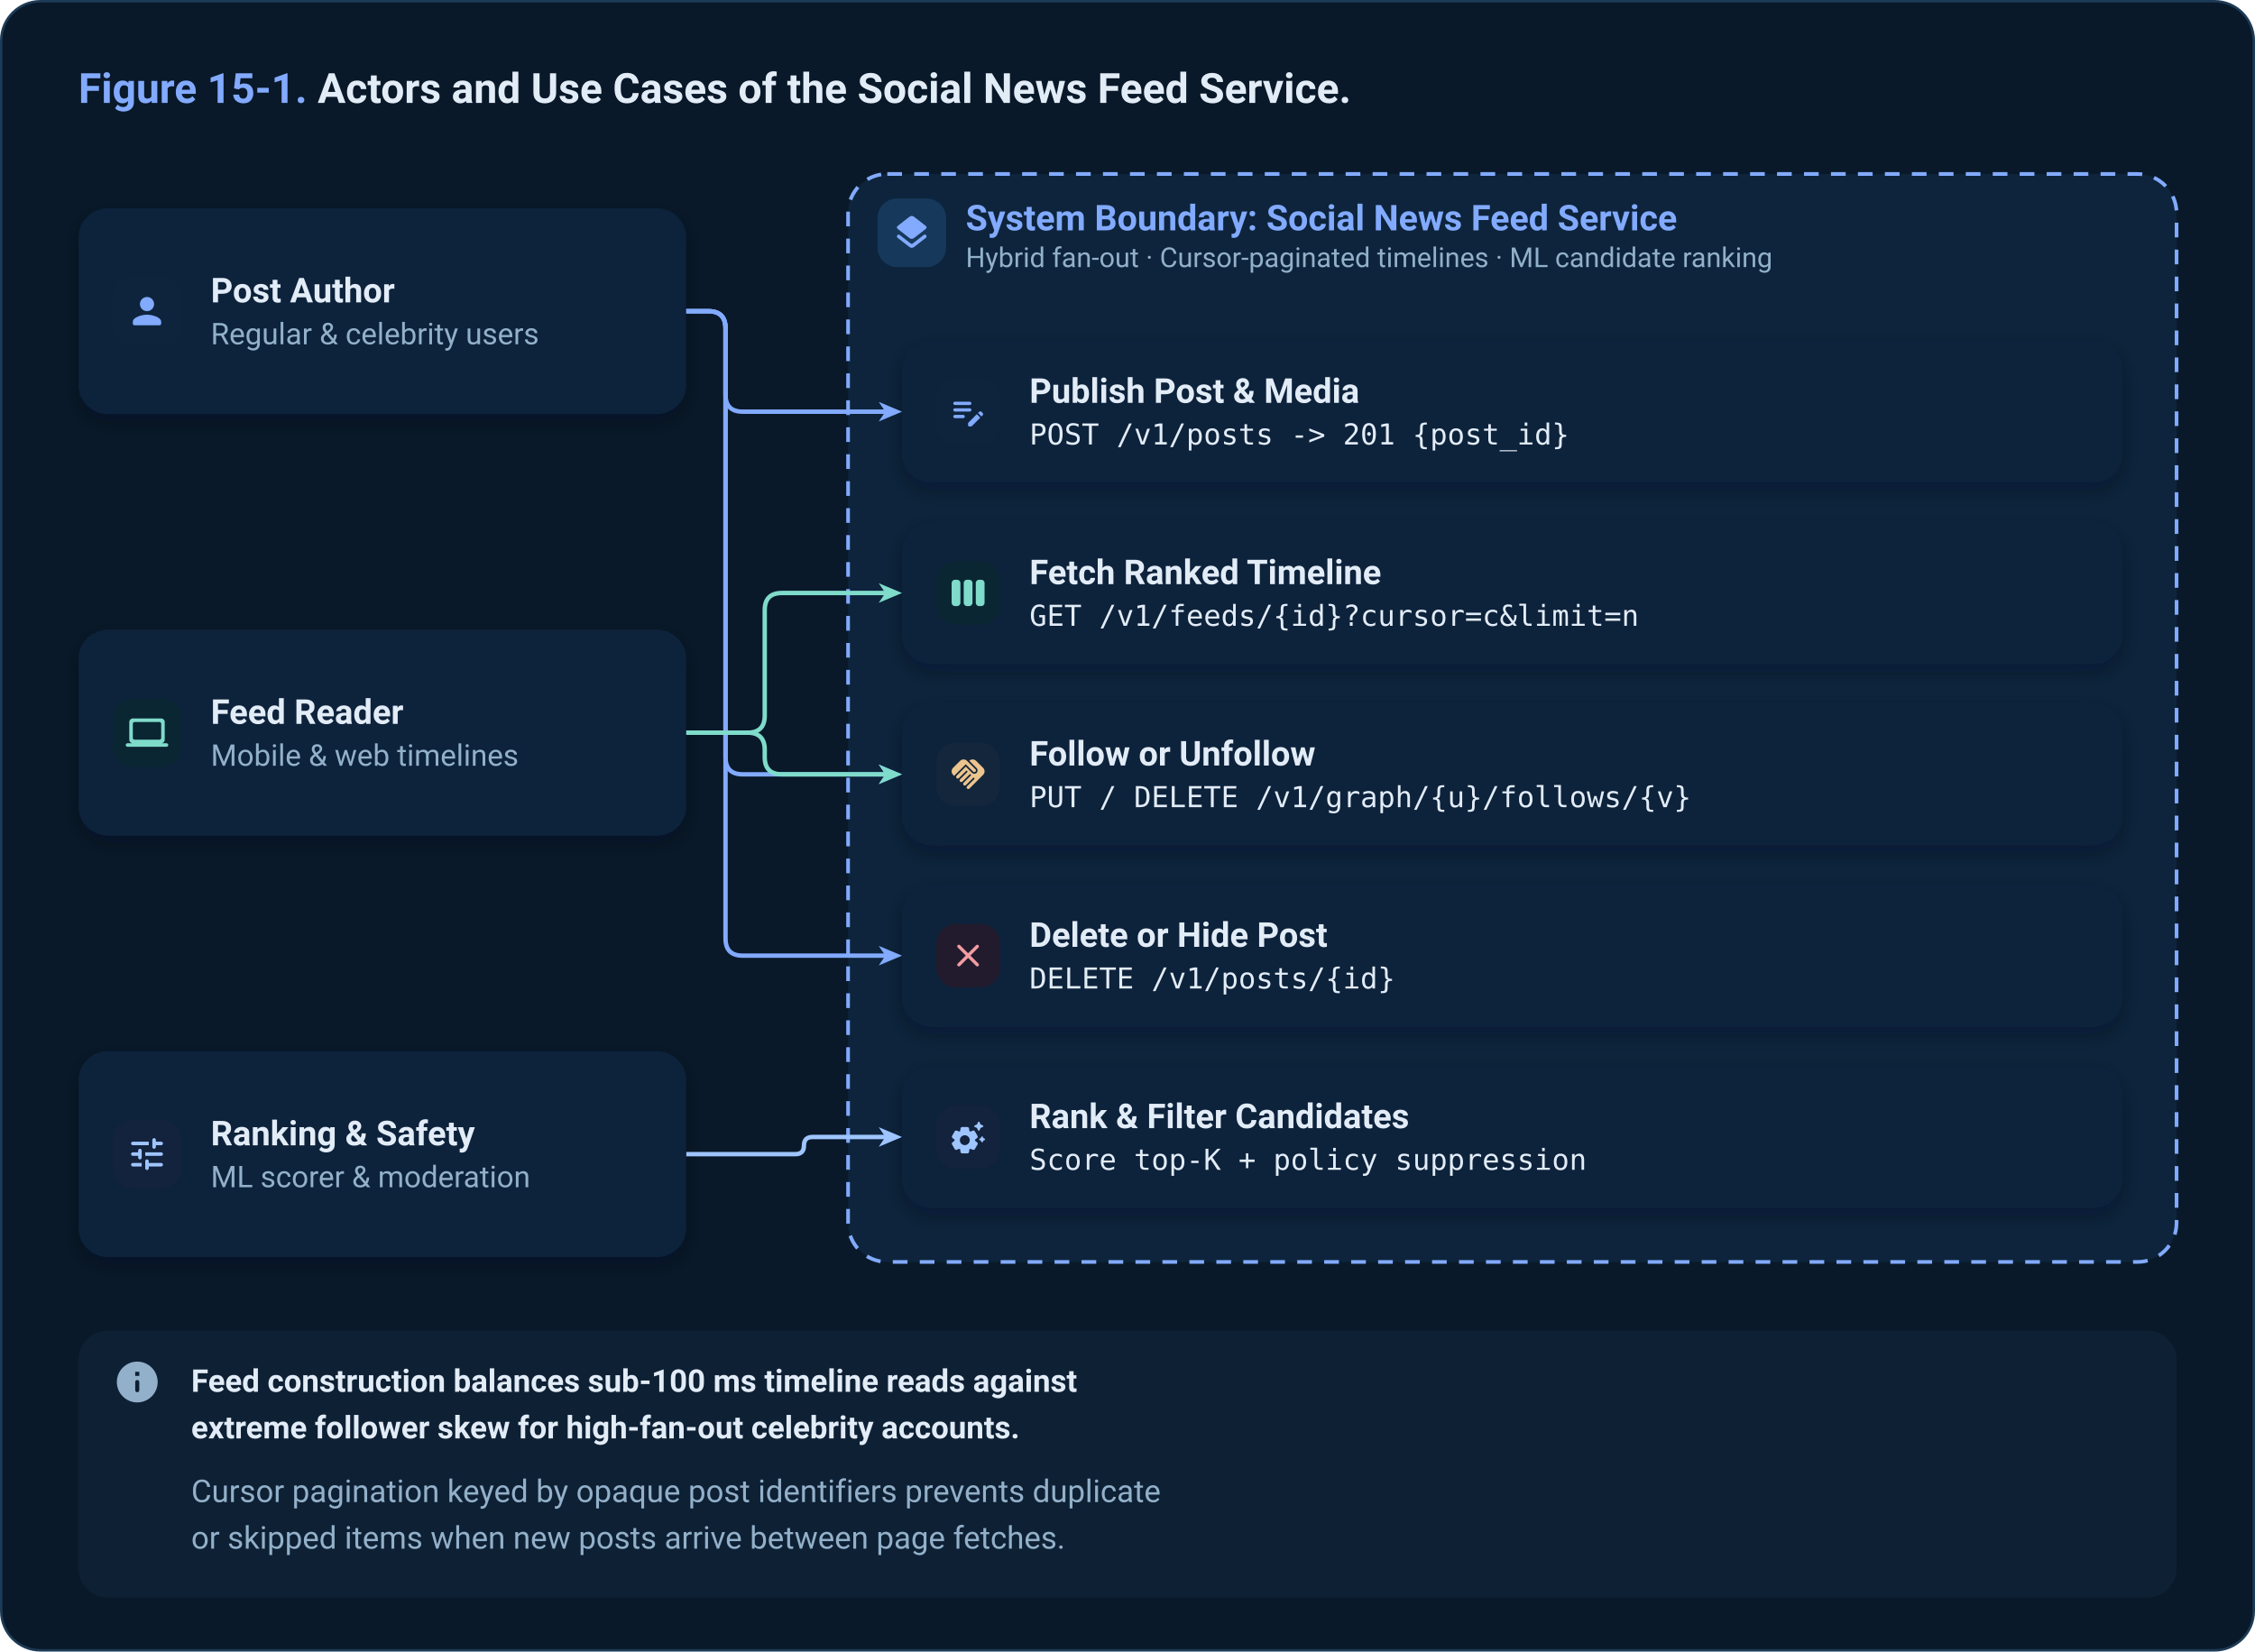
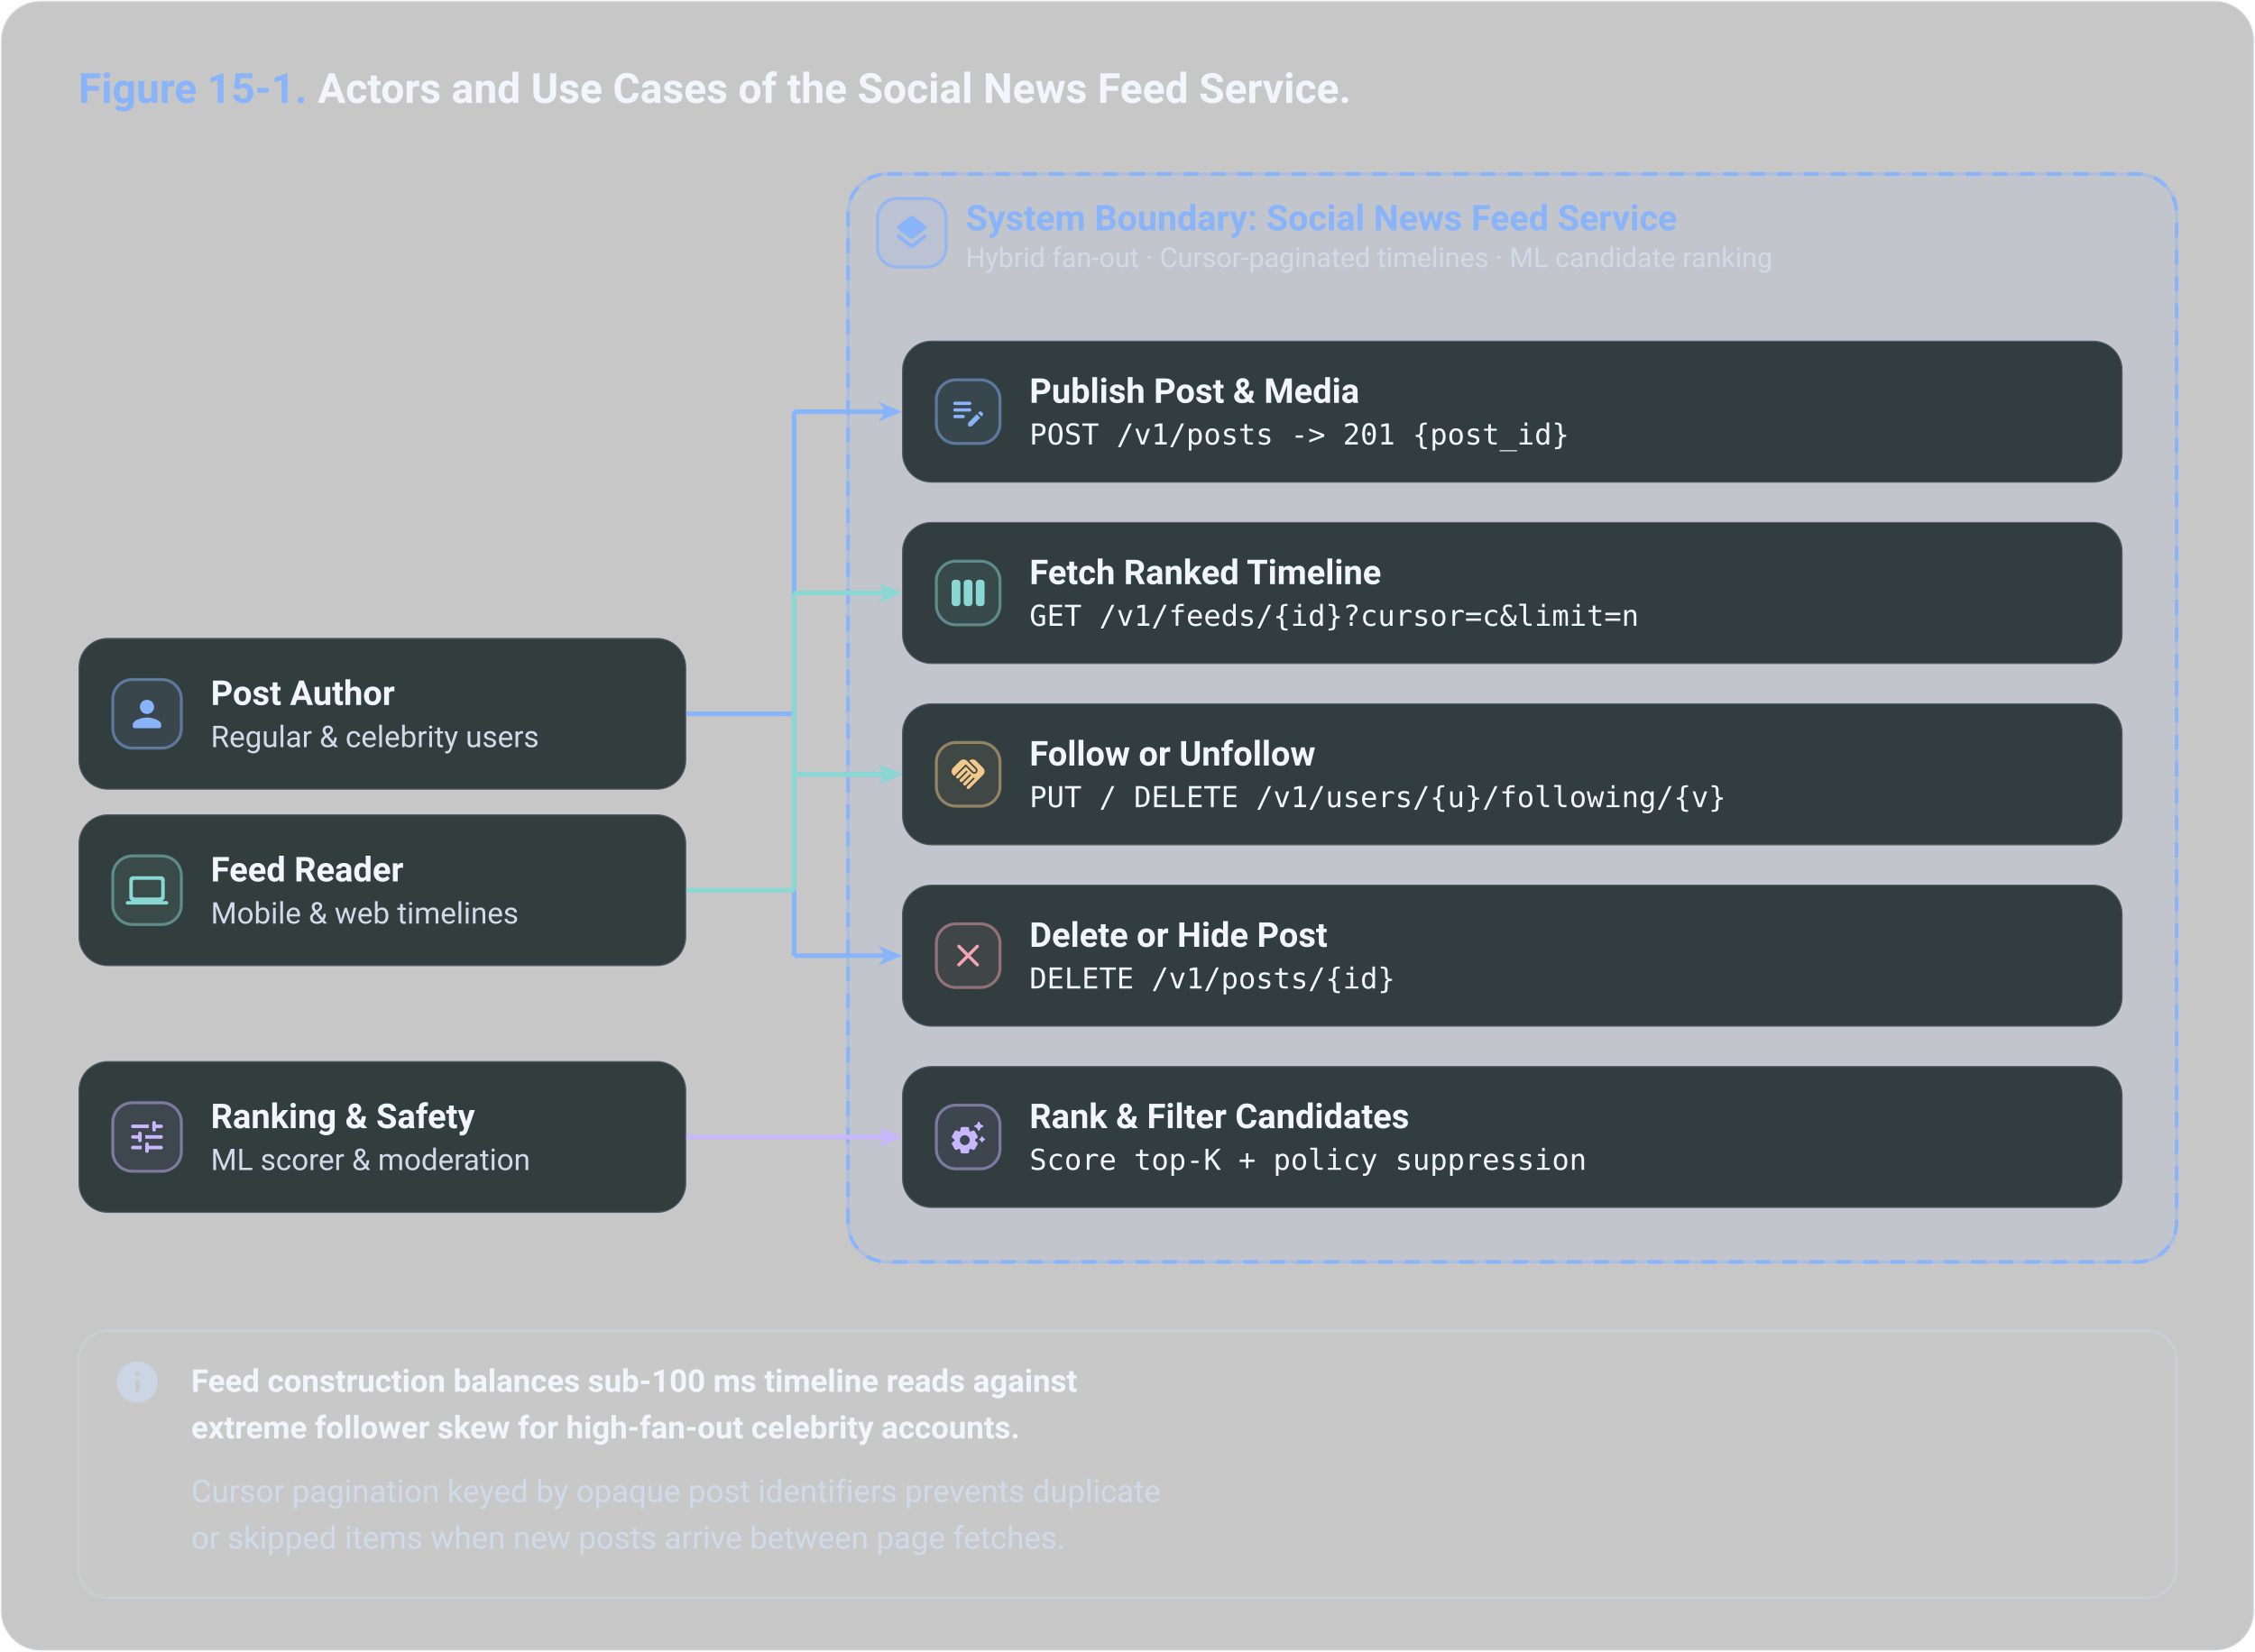
<svg xmlns="http://www.w3.org/2000/svg" viewBox="0 0 920 674" width="920" height="674">
  <style>
-     text { font-family: -apple-system, BlinkMacSystemFont, "Segoe UI", Roboto, "Helvetica Neue", Arial, sans-serif; fill: #E2ECF7; }
-     .paper { fill: #091929; }
-     .frame { fill: #091929; stroke: #1D3B56; stroke-width: 1; }
-     .card { fill: #10243A; }
-     .hair { stroke: #1D3B56; stroke-width: 1.2; fill: none; }
-     .muted { fill: #92B0C9; }
-     .ink { fill: #E2ECF7; }
+     text { font-family: -apple-system, BlinkMacSystemFont, "Segoe UI", Roboto, "Helvetica Neue", Arial, sans-serif; fill: #F2F6FC; }
+     .paper { fill: #121722; }
+     .frame { fill: rgba(0, 0, 0, 0.22); stroke: rgba(226, 232, 240, 0.18); stroke-width: 1.2; }
+     .card { fill: rgba(13, 18, 28, 0.80); stroke: rgba(203, 213, 225, 0.24); stroke-width: 1; }
+     .hair { stroke: rgba(226, 232, 240, 0.18); stroke-width: 1.2; fill: none; }
+     .muted { fill: #D0DAE8; }
+     .ink { fill: #F2F6FC; }
    .title { font-size: 17.0px; font-weight: 650; }
    .head { font-size: 14.5px; font-weight: 650; }
    .name { font-size: 14.0px; font-weight: 650; }
    .body { font-size: 13.0px; }
    .sub { font-size: 12.2px; }
    .mono { font-size: 11.8px; font-family: "SF Mono", SFMono-Regular, ui-monospace, Menlo, Consolas, monospace; }
    .monob { font-size: 11.8px; font-weight: 650; font-family: "SF Mono", SFMono-Regular, ui-monospace, Menlo, Consolas, monospace; }
    .small { font-size: 11.2px; }
    .badge { font-size: 10.5px; font-weight: 650; }
    .note { font-size: 12.8px; }
    .noteb { font-size: 12.8px; font-weight: 650; }
-     .sub, .small, .note { fill: #92B0C9; }
-     .c-blue { fill: #0D243C; }
-     .m-blue { fill: #16385B; }
-     .a-blue { fill: #82AAFF; }
-     .t-blue { fill: #82AAFF; }
-     .w-blue { stroke: #82AAFF; fill: none; stroke-linecap: butt; stroke-linejoin: round; }
-     .o-blue { stroke: #82AAFF; fill: none; stroke-width: 1.5; }
-     .h-blue { stroke: #82AAFF; stroke-width: 1.4; }
-     .c-green { fill: #0C272B; }
-     .m-green { fill: #153F44; }
-     .a-green { fill: #ADDB67; }
-     .t-green { fill: #ADDB67; }
-     .w-green { stroke: #ADDB67; fill: none; stroke-linecap: butt; stroke-linejoin: round; }
-     .o-green { stroke: #ADDB67; fill: none; stroke-width: 1.5; }
-     .h-green { stroke: #ADDB67; stroke-width: 1.4; }
-     .c-amber { fill: #13263B; }
-     .m-amber { fill: #1F3B58; }
-     .a-amber { fill: #ECC48D; }
-     .t-amber { fill: #ECC48D; }
-     .w-amber { stroke: #ECC48D; fill: none; stroke-linecap: butt; stroke-linejoin: round; }
-     .o-amber { stroke: #ECC48D; fill: none; stroke-width: 1.5; }
-     .h-amber { stroke: #ECC48D; stroke-width: 1.4; }
-     .c-red { fill: #211B2D; }
-     .m-red { fill: #342742; }
-     .a-red { fill: #F29CA3; }
-     .t-red { fill: #F29CA3; }
-     .w-red { stroke: #F29CA3; fill: none; stroke-linecap: butt; stroke-linejoin: round; }
-     .o-red { stroke: #F29CA3; fill: none; stroke-width: 1.5; }
-     .h-red { stroke: #F29CA3; stroke-width: 1.4; }
-     .c-purple { fill: #13223D; }
-     .m-purple { fill: #1E355E; }
-     .a-purple { fill: #9EC5FF; }
-     .t-purple { fill: #9EC5FF; }
-     .w-purple { stroke: #9EC5FF; fill: none; stroke-linecap: butt; stroke-linejoin: round; }
-     .o-purple { stroke: #9EC5FF; fill: none; stroke-width: 1.5; }
-     .h-purple { stroke: #9EC5FF; stroke-width: 1.4; }
-     .c-teal { fill: #0A2633; }
-     .m-teal { fill: #133E52; }
-     .a-teal { fill: #7FDBCA; }
-     .t-teal { fill: #7FDBCA; }
-     .w-teal { stroke: #7FDBCA; fill: none; stroke-linecap: butt; stroke-linejoin: round; }
-     .o-teal { stroke: #7FDBCA; fill: none; stroke-width: 1.5; }
-     .h-teal { stroke: #7FDBCA; stroke-width: 1.4; }
-     .c-gray { fill: #0E2034; }
-     .m-gray { fill: #1A324D; }
-     .a-gray { fill: #92B0C9; }
-     .t-gray { fill: #92B0C9; }
-     .w-gray { stroke: #92B0C9; fill: none; stroke-linecap: butt; stroke-linejoin: round; }
-     .o-gray { stroke: #92B0C9; fill: none; stroke-width: 1.5; }
-     .h-gray { stroke: #92B0C9; stroke-width: 1.4; }
-     .c-wire { fill: #0E2034; }
-     .m-wire { fill: #1A324D; }
-     .a-wire { fill: #789BB8; }
-     .t-wire { fill: #789BB8; }
-     .w-wire { stroke: #789BB8; fill: none; stroke-linecap: butt; stroke-linejoin: round; }
-     .o-wire { stroke: #789BB8; fill: none; stroke-width: 1.5; }
-     .h-wire { stroke: #789BB8; stroke-width: 1.4; }
+     .sub, .small, .note { fill: #D0DAE8; }
+     .c-blue { fill: rgba(137, 180, 250, 0.08); stroke: #89B4FA; stroke-opacity: 0.48; stroke-width: 1.2; }
+     .m-blue { fill: rgba(137, 180, 250, 0.16); stroke: #89B4FA; stroke-opacity: 0.78; stroke-width: 1.2; }
+     .a-blue { fill: #89B4FA; }
+     .t-blue { fill: #89B4FA; }
+     .w-blue { stroke: #89B4FA; fill: none; stroke-linecap: butt; stroke-linejoin: round; }
+     .o-blue { stroke: #89B4FA; fill: none; stroke-width: 1.5; }
+     .h-blue { stroke: #89B4FA; stroke-width: 1.4; }
+     .c-green { fill: rgba(166, 227, 161, 0.08); stroke: #A6E3A1; stroke-opacity: 0.48; stroke-width: 1.2; }
+     .m-green { fill: rgba(166, 227, 161, 0.15); stroke: #A6E3A1; stroke-opacity: 0.78; stroke-width: 1.2; }
+     .a-green { fill: #A6E3A1; }
+     .t-green { fill: #A6E3A1; }
+     .w-green { stroke: #A6E3A1; fill: none; stroke-linecap: butt; stroke-linejoin: round; }
+     .o-green { stroke: #A6E3A1; fill: none; stroke-width: 1.5; }
+     .h-green { stroke: #A6E3A1; stroke-width: 1.4; }
+     .c-amber { fill: rgba(242, 201, 138, 0.08); stroke: #F2C98A; stroke-opacity: 0.48; stroke-width: 1.2; }
+     .m-amber { fill: rgba(242, 201, 138, 0.16); stroke: #F2C98A; stroke-opacity: 0.78; stroke-width: 1.2; }
+     .a-amber { fill: #F2C98A; }
+     .t-amber { fill: #F2C98A; }
+     .w-amber { stroke: #F2C98A; fill: none; stroke-linecap: butt; stroke-linejoin: round; }
+     .o-amber { stroke: #F2C98A; fill: none; stroke-width: 1.5; }
+     .h-amber { stroke: #F2C98A; stroke-width: 1.4; }
+     .c-red { fill: rgba(243, 166, 178, 0.08); stroke: #F3A6B2; stroke-opacity: 0.48; stroke-width: 1.2; }
+     .m-red { fill: rgba(243, 166, 178, 0.16); stroke: #F3A6B2; stroke-opacity: 0.78; stroke-width: 1.2; }
+     .a-red { fill: #F3A6B2; }
+     .t-red { fill: #F3A6B2; }
+     .w-red { stroke: #F3A6B2; fill: none; stroke-linecap: butt; stroke-linejoin: round; }
+     .o-red { stroke: #F3A6B2; fill: none; stroke-width: 1.5; }
+     .h-red { stroke: #F3A6B2; stroke-width: 1.4; }
+     .c-purple { fill: rgba(200, 182, 255, 0.08); stroke: #C8B6FF; stroke-opacity: 0.48; stroke-width: 1.2; }
+     .m-purple { fill: rgba(200, 182, 255, 0.16); stroke: #C8B6FF; stroke-opacity: 0.78; stroke-width: 1.2; }
+     .a-purple { fill: #C8B6FF; }
+     .t-purple { fill: #C8B6FF; }
+     .w-purple { stroke: #C8B6FF; fill: none; stroke-linecap: butt; stroke-linejoin: round; }
+     .o-purple { stroke: #C8B6FF; fill: none; stroke-width: 1.5; }
+     .h-purple { stroke: #C8B6FF; stroke-width: 1.4; }
+     .c-teal { fill: rgba(137, 216, 211, 0.08); stroke: #89D8D3; stroke-opacity: 0.48; stroke-width: 1.2; }
+     .m-teal { fill: rgba(137, 216, 211, 0.15); stroke: #89D8D3; stroke-opacity: 0.78; stroke-width: 1.2; }
+     .a-teal { fill: #89D8D3; }
+     .t-teal { fill: #89D8D3; }
+     .w-teal { stroke: #89D8D3; fill: none; stroke-linecap: butt; stroke-linejoin: round; }
+     .o-teal { stroke: #89D8D3; fill: none; stroke-width: 1.5; }
+     .h-teal { stroke: #89D8D3; stroke-width: 1.4; }
+     .c-gray { fill: rgba(226, 232, 240, 0.04); stroke: #CBD5E4; stroke-opacity: 0.48; stroke-width: 1.2; }
+     .m-gray { fill: rgba(226, 232, 240, 0.10); stroke: #CBD5E4; stroke-opacity: 0.78; stroke-width: 1.2; }
+     .a-gray { fill: #CBD5E4; }
+     .t-gray { fill: #CBD5E4; }
+     .w-gray { stroke: #CBD5E4; fill: none; stroke-linecap: butt; stroke-linejoin: round; }
+     .o-gray { stroke: #CBD5E4; fill: none; stroke-width: 1.5; }
+     .h-gray { stroke: #CBD5E4; stroke-width: 1.4; }
+     .c-wire { fill: rgba(226, 232, 240, 0.04); }
+     .m-wire { fill: rgba(226, 232, 240, 0.10); }
+     .a-wire { fill: #AAB7C9; }
+     .t-wire { fill: #AAB7C9; }
+     .w-wire { stroke: #AAB7C9; fill: none; stroke-linecap: butt; stroke-linejoin: round; }
+     .o-wire { stroke: #AAB7C9; fill: none; stroke-width: 1.5; }
+     .h-wire { stroke: #AAB7C9; stroke-width: 1.4; }
  </style>
  <defs>
    <filter id="lift" x="-10%" y="-15%" width="120%" height="140%">
-       <feDropShadow dx="0" dy="1" stdDeviation="1.2" flood-color="#010A14" flood-opacity="0.45" />
-       <feDropShadow dx="0" dy="3" stdDeviation="4" flood-color="#010A14" flood-opacity="0.32" />
+       <feDropShadow dx="0" dy="1" stdDeviation="1.2" flood-color="#000000" flood-opacity="0.0" />
+       <feDropShadow dx="0" dy="3" stdDeviation="4" flood-color="#000000" flood-opacity="0.00" />
    </filter>
  </defs>
  <rect x="0.5" y="0.5" width="919" height="673" rx="16" class="frame" />
  <text x="32" y="42" class="title">
    <tspan class="t-blue">Figure 15-1.</tspan> Actors and Use Cases of the Social News Feed Service.</text>
  <g transform="translate(0 71)">
    <rect x="346.0" y="0.0" width="542.0" height="444.0" rx="16" class="c-blue" />
    <rect x="346.0" y="0.0" width="542.0" height="444.0" rx="16" class="o-blue" stroke-dasharray="6 5" />
    <rect x="358.0" y="10.0" width="28.0" height="28.0" rx="8" class="m-blue" />
    <g transform="translate(363.3 15.3) scale(0.723)" class="a-blue">
      <path d="M12.6 18.06c-.36.28-.87.28-1.23 0l-6.15-4.78a.991.991 0 0 0-1.22 0 .997.997 0 0 0 0 1.57l6.76 5.26c.72.56 1.73.56 2.46 0l6.76-5.26c.51-.4.51-1.17 0-1.57l-.01-.01a.991.991 0 0 0-1.22 0l-6.15 4.79zm.63-3.02 6.76-5.26c.51-.4.51-1.18 0-1.58l-6.76-5.26c-.72-.56-1.73-.56-2.46 0L4.01 8.21c-.51.4-.51 1.18 0 1.58l6.76 5.26c.72.56 1.74.56 2.46-.01z" />
    </g>
    <text x="394.0" y="23.0" class="head t-blue" data-fit="394.0,878.0">System Boundary: Social News Feed Service</text>
    <text x="394.0" y="38.0" class="small" data-fit="394.0,878.0">Hybrid fan-out · Cursor-paginated timelines · ML candidate ranking</text>
    <rect x="368.0" y="68.0" width="498.0" height="58.0" rx="12" class="card" filter="url(#lift)" />
    <rect x="382.0" y="84.0" width="26.0" height="26.0" rx="8" class="c-blue" />
    <g transform="translate(386.9 88.9) scale(0.672)" class="a-blue">
      <path d="M14 11c0 .55-.45 1-1 1H4c-.55 0-1-.45-1-1s.45-1 1-1h9c.55 0 1 .45 1 1zM3 7c0 .55.45 1 1 1h9c.55 0 1-.45 1-1s-.45-1-1-1H4c-.55 0-1 .45-1 1zm7 8c0-.55-.45-1-1-1H4c-.55 0-1 .45-1 1s.45 1 1 1h5c.55 0 1-.45 1-1zm8.01-2.13.71-.71a.996.996 0 0 1 1.41 0l.71.71c.39.39.39 1.02 0 1.41l-.71.71-2.12-2.12zm-.71.71-5.16 5.16c-.09.09-.14.21-.14.35v1.41c0 .28.22.5.5.5h1.41c.13 0 .26-.05.35-.15l5.16-5.16-2.12-2.11z" />
    </g>
    <text x="420.0" y="93.4" class="name" data-fit="420.0,854.0">Publish Post &amp; Media</text>
    <text x="420.0" y="110.4" class="mono" data-fit="420.0,854.0">POST /v1/posts  -&gt;  201 {post_id}</text>
    <rect x="368.0" y="142.0" width="498.0" height="58.0" rx="12" class="card" filter="url(#lift)" />
    <rect x="382.0" y="158.0" width="26.0" height="26.0" rx="8" class="c-teal" />
    <g transform="translate(386.9 162.9) scale(0.672)" class="a-teal">
      <path d="M5.33 20H4c-1.1 0-2-.9-2-2V6c0-1.1.9-2 2-2h1.33c1.1 0 2 .9 2 2v12a2 2 0 0 1-2 2zM22 18V6c0-1.1-.9-2-2-2h-1.33c-1.1 0-2 .9-2 2v12c0 1.1.9 2 2 2H20a2 2 0 0 0 2-2zm-7.33 0V6c0-1.1-.9-2-2-2h-1.33c-1.1 0-2 .9-2 2v12c0 1.1.9 2 2 2h1.33c1.1 0 2-.9 2-2z" />
    </g>
    <text x="420.0" y="167.4" class="name" data-fit="420.0,854.0">Fetch Ranked Timeline</text>
    <text x="420.0" y="184.4" class="mono" data-fit="420.0,854.0">GET /v1/feeds/{id}?cursor=c&amp;limit=n</text>
    <rect x="368.0" y="216.0" width="498.0" height="58.0" rx="12" class="card" filter="url(#lift)" />
    <rect x="382.0" y="232.0" width="26.0" height="26.0" rx="8" class="c-amber" />
    <g transform="translate(386.9 236.9) scale(0.672)" class="a-amber">
      <path d="M16.48 10.41c-.39.39-1.04.39-1.43 0l-4.47-4.46-7.05 7.04-.66-.63a3 3 0 0 1 0-4.24l4.24-4.24a3 3 0 0 1 4.24 0L16.48 9c.39.39.39 1.02 0 1.41zm.7-2.12c.78.78.78 2.05 0 2.83-1.27 1.27-2.61.22-2.83 0l-3.76-3.76-5.57 5.57a.996.996 0 0 0 0 1.41c.39.39 1.02.39 1.42 0l4.62-4.62.71.71-4.62 4.62a.996.996 0 0 0 0 1.41c.39.39 1.02.39 1.42 0l4.62-4.62.71.71-4.62 4.62a.996.996 0 1 0 1.41 1.41l4.62-4.62.71.71-4.62 4.62a.996.996 0 1 0 1.41 1.41l8.32-8.34a3 3 0 0 0 0-4.24l-4.24-4.24a3.001 3.001 0 0 0-4.18-.06l4.47 4.47z" />
    </g>
    <text x="420.0" y="241.4" class="name" data-fit="420.0,854.0">Follow or Unfollow</text>
-     <text x="420.0" y="258.4" class="mono" data-fit="420.0,854.0">PUT / DELETE /v1/graph/{u}/follows/{v}</text>
+     <text x="420.0" y="258.4" class="mono" data-fit="420.0,854.0">PUT / DELETE /v1/users/{u}/following/{v}</text>
    <rect x="368.0" y="290.0" width="498.0" height="58.0" rx="12" class="card" filter="url(#lift)" />
    <rect x="382.0" y="306.0" width="26.0" height="26.0" rx="8" class="c-red" />
    <g transform="translate(386.9 310.9) scale(0.672)" class="a-red">
      <path d="M18.3 5.71a.996.996 0 0 0-1.41 0L12 10.59 7.11 5.7A.996.996 0 1 0 5.7 7.11L10.59 12 5.7 16.89a.996.996 0 1 0 1.41 1.41L12 13.41l4.89 4.89a.996.996 0 1 0 1.41-1.41L13.41 12l4.89-4.89c.38-.38.38-1.02 0-1.4z" />
    </g>
    <text x="420.0" y="315.4" class="name" data-fit="420.0,854.0">Delete or Hide Post</text>
    <text x="420.0" y="332.4" class="mono" data-fit="420.0,854.0">DELETE /v1/posts/{id}</text>
    <rect x="368.0" y="364.0" width="498.0" height="58.0" rx="12" class="card" filter="url(#lift)" />
    <rect x="382.0" y="380.0" width="26.0" height="26.0" rx="8" class="c-purple" />
    <g transform="translate(386.9 384.9) scale(0.672)" class="a-purple">
      <path d="m18.04 7.99-.63-1.4-1.4-.63a.5.5 0 0 1 0-.91l1.4-.63.63-1.4a.5.5 0 0 1 .91 0l.63 1.4 1.4.63a.5.5 0 0 1 0 .91l-1.4.63-.63 1.4c-.17.39-.73.39-.91 0zm3.24 4.73-.32-.72a.5.5 0 0 0-.91 0l-.32.72-.73.32a.5.5 0 0 0 0 .91l.72.32.32.73a.5.5 0 0 0 .91 0l.32-.72.73-.32a.5.5 0 0 0 0-.91l-.72-.33zm-5.04 1.65 1.23.93c.4.3.51.86.26 1.3l-1.62 2.8c-.25.44-.79.62-1.25.42l-1.43-.6c-.2.13-.42.26-.64.37l-.19 1.54c-.06.5-.49.88-.99.88H8.38c-.5 0-.93-.38-.99-.88l-.19-1.54c-.22-.11-.43-.23-.64-.37l-1.43.6c-.46.2-1 .02-1.25-.42l-1.62-2.8c-.25-.44-.14-.99.26-1.3l1.23-.93V14c0-.12 0-.25.01-.37l-1.23-.93c-.4-.3-.51-.86-.26-1.3l1.62-2.8c.25-.44.79-.62 1.25-.42l1.43.6c.2-.13.42-.26.64-.37l.19-1.54c.05-.49.48-.87.98-.87h3.23c.5 0 .93.38.99.88l.19 1.54c.22.11.43.23.64.37l1.43-.6c.46-.2 1-.02 1.25.42l1.62 2.8c.25.44.14.99-.26 1.3l-1.23.93c.01.12.01.24.01.37s0 .24-.01.36zM13 14c0-1.66-1.34-3-3-3s-3 1.34-3 3 1.34 3 3 3 3-1.34 3-3z" />
    </g>
    <text x="420.0" y="389.4" class="name" data-fit="420.0,854.0">Rank &amp; Filter Candidates</text>
    <text x="420.0" y="406.4" class="mono" data-fit="420.0,854.0">Score top-K + policy suppression</text>
-     <rect x="32.0" y="14.0" width="248.0" height="84.0" rx="12" class="card" filter="url(#lift)" />
-     <rect x="46.0" y="42.0" width="28.0" height="28.0" rx="8" class="c-blue" />
-     <g transform="translate(51.3 47.3) scale(0.723)" class="a-blue">
+     <rect x="32.0" y="189.3" width="248.0" height="62.0" rx="12" class="card" filter="url(#lift)" />
+     <rect x="46.0" y="206.3" width="28.0" height="28.0" rx="8" class="c-blue" />
+     <g transform="translate(51.3 211.7) scale(0.723)" class="a-blue">
      <path d="M12 12c2.21 0 4-1.79 4-4s-1.79-4-4-4-4 1.79-4 4 1.79 4 4 4zm0 2c-2.67 0-8 1.34-8 4v1c0 .55.45 1 1 1h14c.55 0 1-.45 1-1v-1c0-2.66-5.33-4-8-4z" />
    </g>
-     <text x="86.0" y="52.4" class="name" data-fit="86.0,268.0">Post Author</text>
-     <text x="86.0" y="69.5" class="sub" data-fit="86.0,268.0">Regular &amp; celebrity users</text>
-     <rect x="32.0" y="186.0" width="248.0" height="84.0" rx="12" class="card" filter="url(#lift)" />
-     <rect x="46.0" y="214.0" width="28.0" height="28.0" rx="8" class="c-teal" />
-     <g transform="translate(51.3 219.3) scale(0.723)" class="a-teal">
+     <text x="86.0" y="216.7" class="name" data-fit="86.0,268.0">Post Author</text>
+     <text x="86.0" y="233.9" class="sub" data-fit="86.0,268.0">Regular &amp; celebrity users</text>
+     <rect x="32.0" y="261.3" width="248.0" height="62.0" rx="12" class="card" filter="url(#lift)" />
+     <rect x="46.0" y="278.3" width="28.0" height="28.0" rx="8" class="c-teal" />
+     <g transform="translate(51.3 283.7) scale(0.723)" class="a-teal">
      <path d="M20 18c1.1 0 2-.9 2-2V6c0-1.1-.9-2-2-2H4c-1.1 0-2 .9-2 2v10c0 1.1.9 2 2 2H1c-.55 0-1 .45-1 1s.45 1 1 1h22c.55 0 1-.45 1-1s-.45-1-1-1h-3zM5 6h14c.55 0 1 .45 1 1v8c0 .55-.45 1-1 1H5c-.55 0-1-.45-1-1V7c0-.55.45-1 1-1z" />
    </g>
-     <text x="86.0" y="224.4" class="name" data-fit="86.0,268.0">Feed Reader</text>
-     <text x="86.0" y="241.5" class="sub" data-fit="86.0,268.0">Mobile &amp; web timelines</text>
-     <rect x="32.0" y="358.0" width="248.0" height="84.0" rx="12" class="card" filter="url(#lift)" />
-     <rect x="46.0" y="386.0" width="28.0" height="28.0" rx="8" class="c-purple" />
-     <g transform="translate(51.3 391.3) scale(0.723)" class="a-purple">
+     <text x="86.0" y="288.7" class="name" data-fit="86.0,268.0">Feed Reader</text>
+     <text x="86.0" y="305.9" class="sub" data-fit="86.0,268.0">Mobile &amp; web timelines</text>
+     <rect x="32.0" y="362.0" width="248.0" height="62.0" rx="12" class="card" filter="url(#lift)" />
+     <rect x="46.0" y="379.0" width="28.0" height="28.0" rx="8" class="c-purple" />
+     <g transform="translate(51.3 384.3) scale(0.723)" class="a-purple">
      <path d="M3 18c0 .55.45 1 1 1h5v-2H4c-.55 0-1 .45-1 1zM3 6c0 .55.45 1 1 1h9V5H4c-.55 0-1 .45-1 1zm10 14v-1h7c.55 0 1-.45 1-1s-.45-1-1-1h-7v-1c0-.55-.45-1-1-1s-1 .45-1 1v4c0 .55.45 1 1 1s1-.45 1-1zM7 10v1H4c-.55 0-1 .45-1 1s.45 1 1 1h3v1c0 .55.45 1 1 1s1-.45 1-1v-4c0-.55-.45-1-1-1s-1 .45-1 1zm14 2c0-.55-.45-1-1-1h-9v2h9c.55 0 1-.45 1-1zm-5-3c.55 0 1-.45 1-1V7h3c.55 0 1-.45 1-1s-.45-1-1-1h-3V4c0-.55-.45-1-1-1s-1 .45-1 1v4c0 .55.45 1 1 1z" />
    </g>
-     <text x="86.0" y="396.4" class="name" data-fit="86.0,268.0">Ranking &amp; Safety</text>
-     <text x="86.0" y="413.5" class="sub" data-fit="86.0,268.0">ML scorer &amp; moderation</text>
+     <text x="86.0" y="389.4" class="name" data-fit="86.0,268.0">Ranking &amp; Safety</text>
+     <text x="86.0" y="406.5" class="sub" data-fit="86.0,268.0">ML scorer &amp; moderation</text>
+     <path d="M280.0,220.3 L324.0,220.3" class="w-blue" stroke-width="1.9" />
+     <path d="M324.0,97.0 L324.0,319.0" class="w-blue" stroke-width="1.9" />
    <polygon points="368.0,97.0 358.5,101.0 361.2,97.0 358.5,93.0" class="a-blue" />
-     <path d="M280.0,56.0 L289.0,56.0 Q296.0,56.0 296.0,63.0 L296.0,90.0 Q296.0,97.0 303.0,97.0 L361.4,97.0" class="w-blue" stroke-width="1.8" />
+     <path d="M324.0,97.0 L361.4,97.0" class="w-blue" stroke-width="1.9" />
    <polygon points="368.0,245.0 358.5,249.0 361.2,245.0 358.5,241.0" class="a-blue" />
-     <path d="M280.0,56.0 L289.0,56.0 Q296.0,56.0 296.0,63.0 L296.0,238.0 Q296.0,245.0 303.0,245.0 L361.4,245.0" class="w-blue" stroke-width="1.8" />
+     <path d="M324.0,245.0 L361.4,245.0" class="w-blue" stroke-width="1.9" />
    <polygon points="368.0,319.0 358.5,323.0 361.2,319.0 358.5,315.0" class="a-blue" />
-     <path d="M280.0,56.0 L289.0,56.0 Q296.0,56.0 296.0,63.0 L296.0,312.0 Q296.0,319.0 303.0,319.0 L361.4,319.0" class="w-blue" stroke-width="1.8" />
+     <path d="M324.0,319.0 L361.4,319.0" class="w-blue" stroke-width="1.9" />
+     <path d="M280.0,292.3 L324.0,292.3" class="w-teal" stroke-width="1.9" />
+     <path d="M324.0,171.0 L324.0,292.3" class="w-teal" stroke-width="1.9" />
    <polygon points="368.0,171.0 358.5,175.0 361.2,171.0 358.5,167.0" class="a-teal" />
-     <path d="M280.0,228.0 L305.0,228.0 Q312.0,228.0 312.0,221.0 L312.0,178.0 Q312.0,171.0 319.0,171.0 L361.4,171.0" class="w-teal" stroke-width="1.8" />
+     <path d="M324.0,171.0 L361.4,171.0" class="w-teal" stroke-width="1.9" />
    <polygon points="368.0,245.0 358.5,249.0 361.2,245.0 358.5,241.0" class="a-teal" />
-     <path d="M280.0,228.0 L305.0,228.0 Q312.0,228.0 312.0,235.0 L312.0,238.0 Q312.0,245.0 319.0,245.0 L361.4,245.0" class="w-teal" stroke-width="1.8" />
+     <path d="M324.0,245.0 L361.4,245.0" class="w-teal" stroke-width="1.9" />
    <polygon points="368.0,393.0 358.5,397.0 361.2,393.0 358.5,389.0" class="a-purple" />
-     <path d="M280.0,400.0 L324.5,400.0 Q328.0,400.0 328.0,396.5 L328.0,396.5 Q328.0,393.0 331.5,393.0 L361.4,393.0" class="w-purple" stroke-width="1.8" />
+     <path d="M280.0,393.0 L361.4,393.0" class="w-purple" stroke-width="1.9" />
  </g>
  <rect x="32" y="543" width="856" height="109" rx="12" class="c-gray" />
  <g transform="translate(46 554) scale(0.833)" class="a-gray">
    <path d="M12 2C6.48 2 2 6.48 2 12s4.48 10 10 10 10-4.48 10-10S17.52 2 12 2zm0 15c-.55 0-1-.45-1-1v-4c0-.55.45-1 1-1s1 .45 1 1v4c0 .55-.45 1-1 1zm1-8h-2V7h2v2z" />
  </g>
  <text x="78" y="568.0" class="noteb ink" data-fit="78,876">Feed construction balances sub-100 ms timeline reads against</text>
  <text x="78" y="587.0" class="noteb ink" data-fit="78,876">extreme follower skew for high-fan-out celebrity accounts.</text>
  <text x="78" y="613.0" class="note" data-fit="78,876">Cursor pagination keyed by opaque post identifiers prevents duplicate</text>
  <text x="78" y="632.0" class="note" data-fit="78,876">or skipped items when new posts arrive between page fetches.</text>
</svg>
